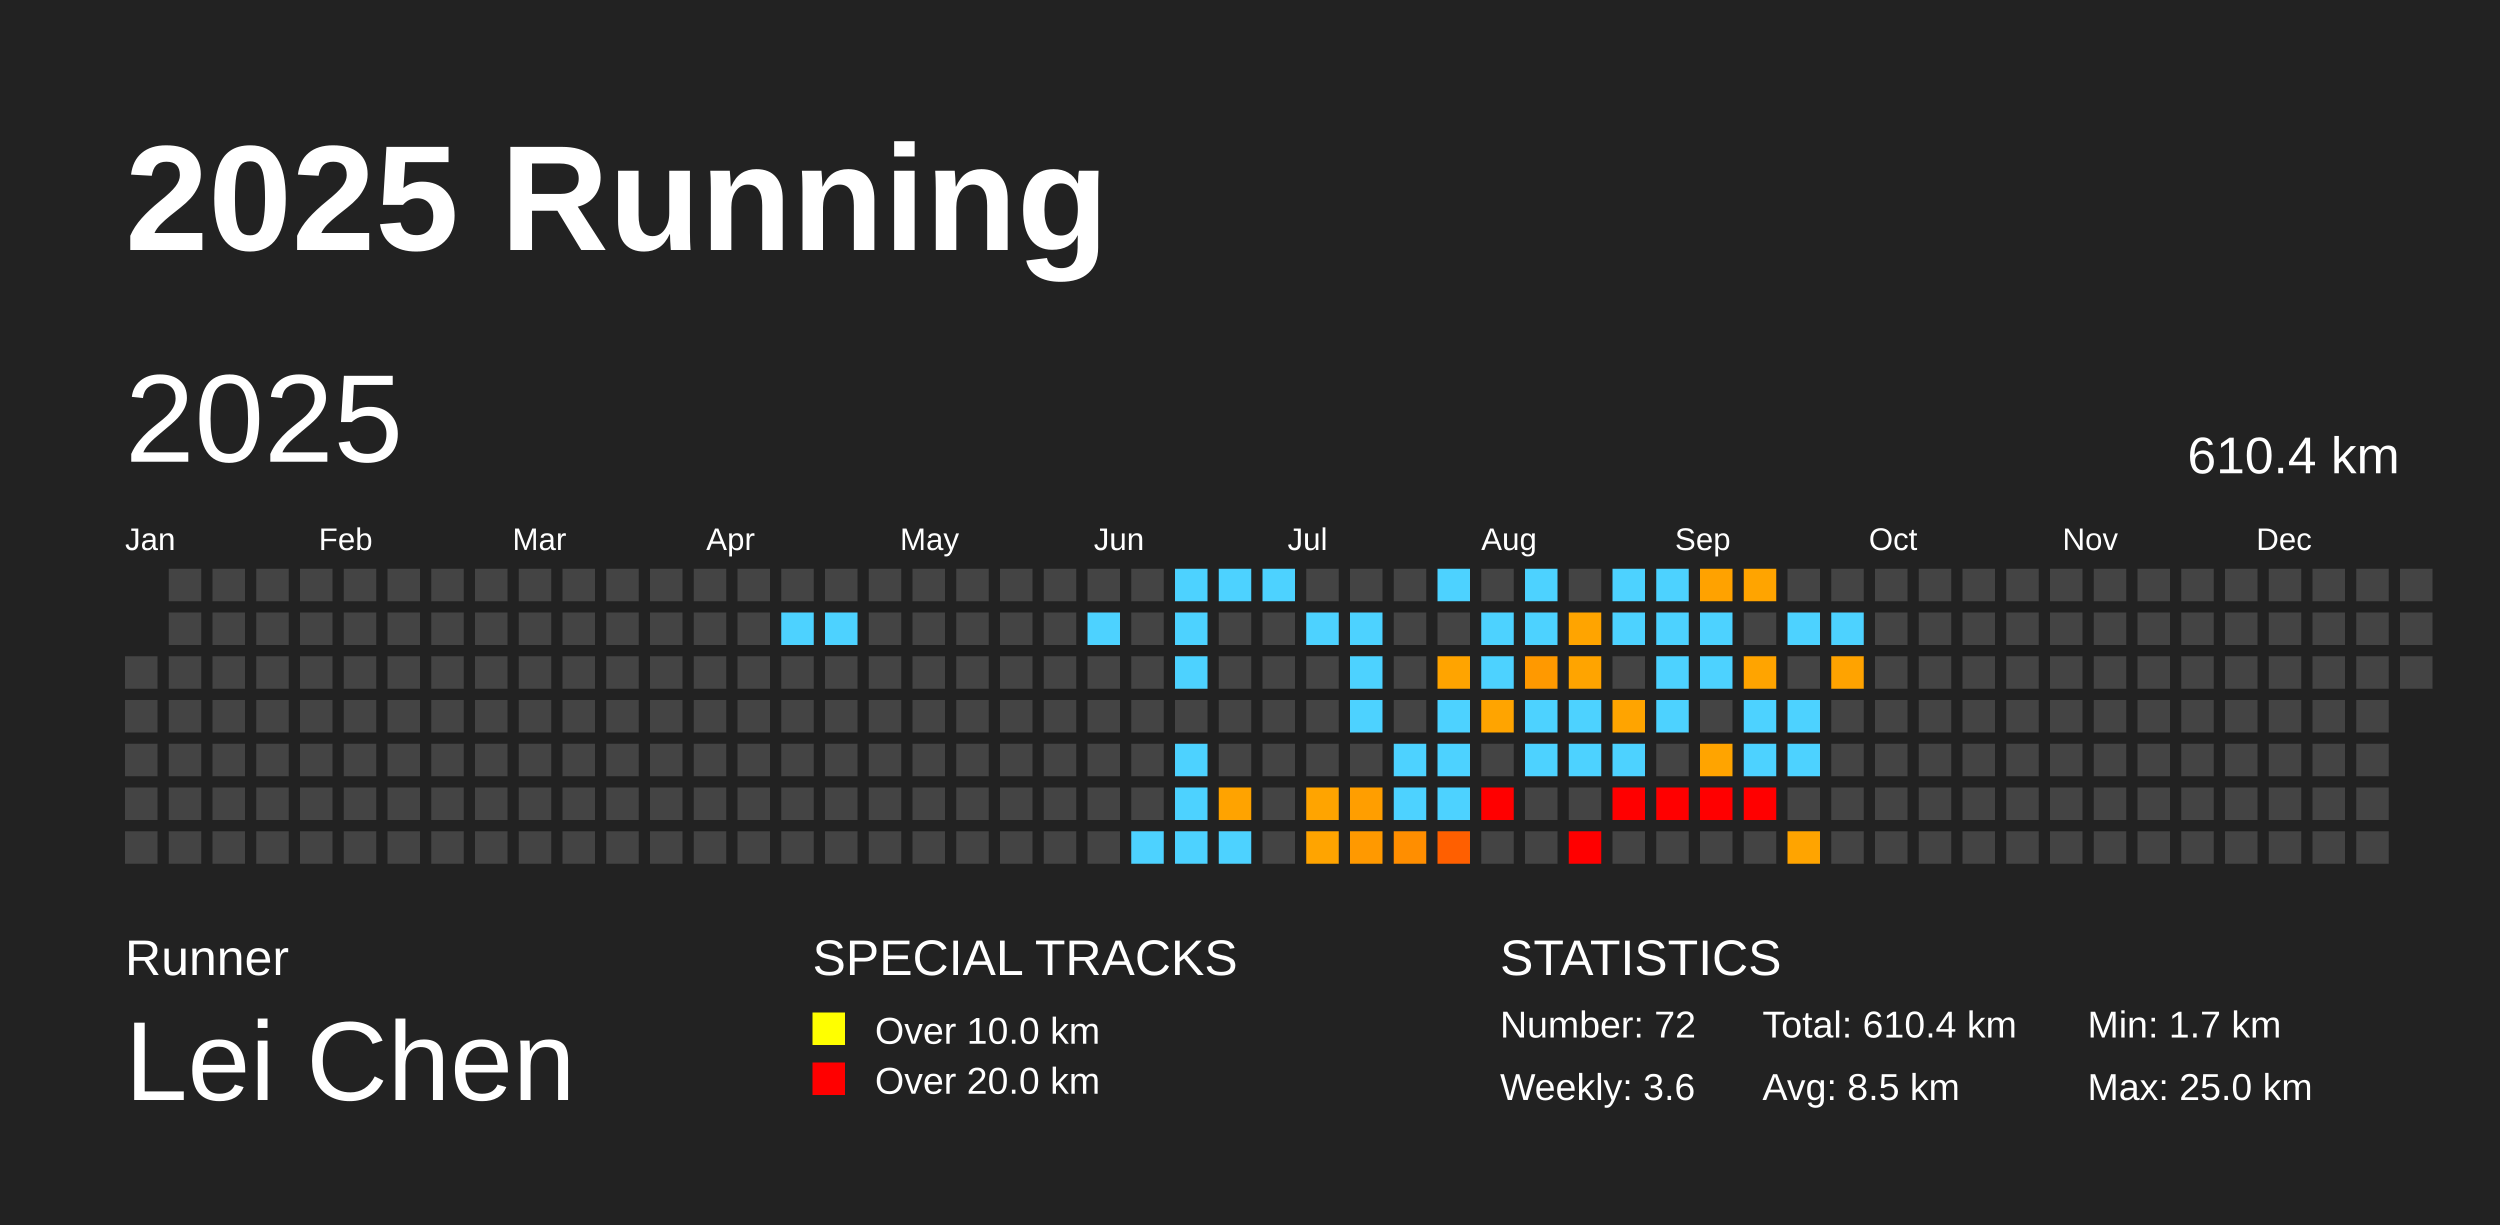
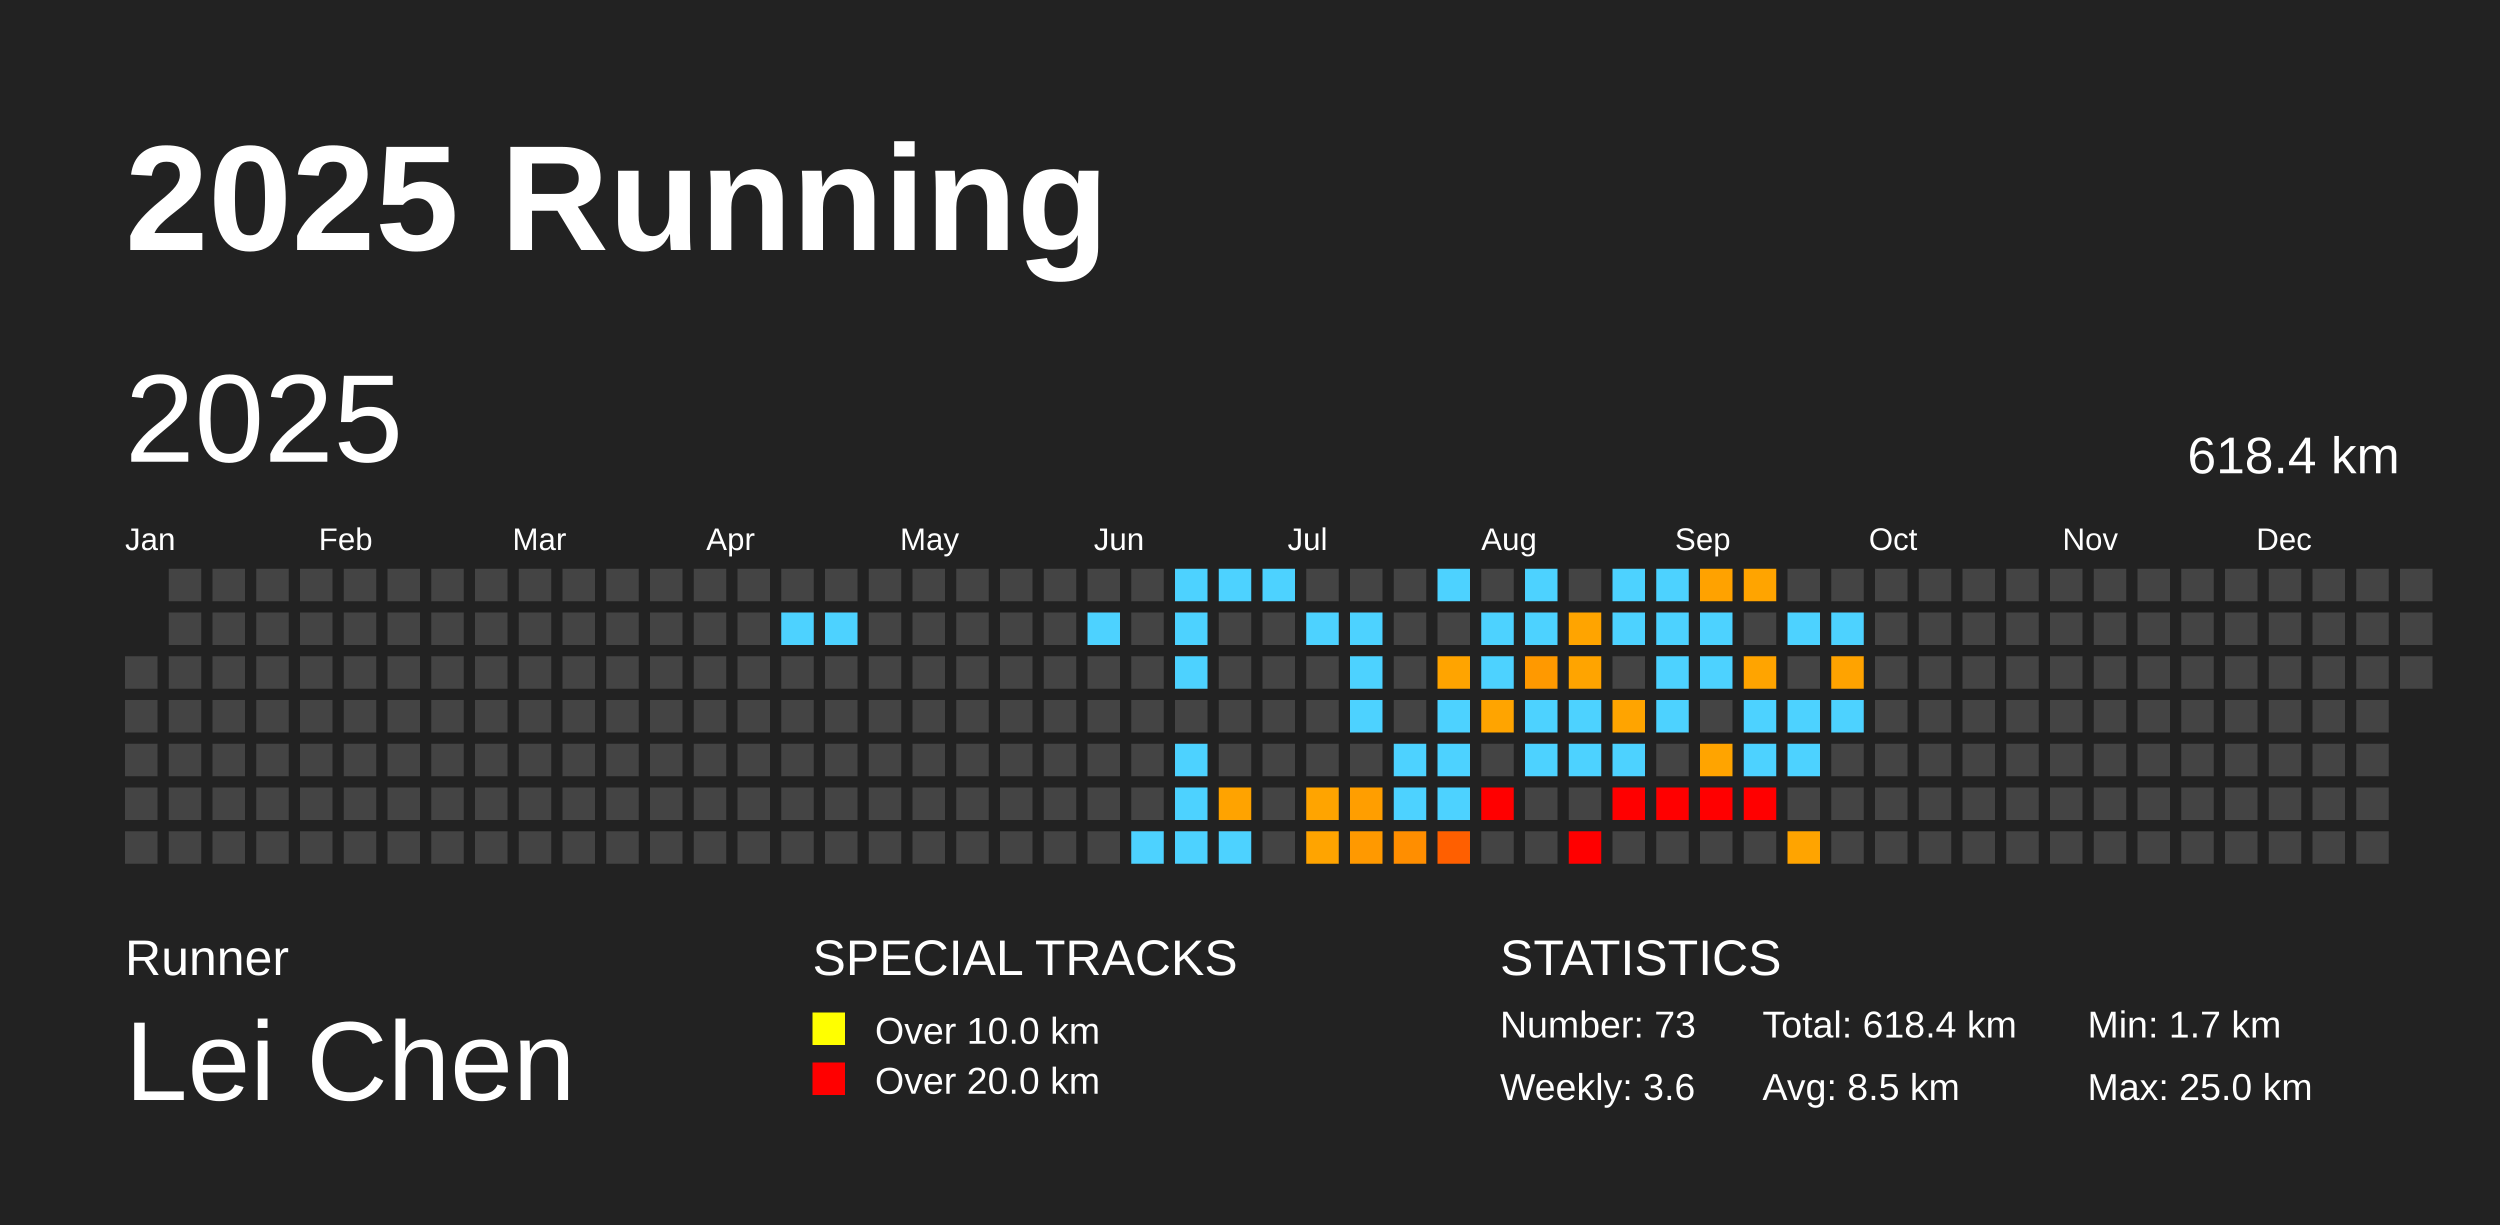
<svg xmlns="http://www.w3.org/2000/svg" baseProfile="full" height="98mm" version="1.1" viewBox="0,0,200,98" width="200mm">
  <defs />
  <rect fill="#222222" height="98" width="200" x="0" y="0" />
  <text fill="#FFFFFF" style="font-size:12px; font-family:Arial; font-weight:bold;" x="10" y="20">2025 Running</text>
  <text fill="#FFFFFF" style="font-size:4px; font-family:Arial" x="10" y="78">Runner</text>
  <text fill="#FFFFFF" style="font-size:9px; font-family:Arial" x="10" y="88">Lei Chen</text>
  <text fill="#FFFFFF" style="font-size:4px; font-family:Arial" x="65" y="78">SPECIAL TRACKS</text>
  <rect fill="yellow" height="2.6" width="2.6" x="65" y="81" />
  <text fill="#FFFFFF" style="font-size:3px; font-family:Arial" x="70" y="83.5">Over 10.0 km</text>
  <rect fill="red" height="2.6" width="2.6" x="65" y="85" />
  <text fill="#FFFFFF" style="font-size:3px; font-family:Arial" x="70" y="87.5">Over 20.0 km</text>
  <text fill="#FFFFFF" style="font-size:4px; font-family:Arial" x="120" y="78">STATISTICS</text>
-   <text fill="#FFFFFF" style="font-size:3px; font-family:Arial" x="120" y="83">Number: 72</text>
+   <text fill="#FFFFFF" style="font-size:3px; font-family:Arial" x="120" y="83">Number: 73</text>
  <text fill="#FFFFFF" style="font-size:3px; font-family:Arial" x="120" y="88">Weekly: 3.6</text>
-   <text fill="#FFFFFF" style="font-size:3px; font-family:Arial" x="141" y="83">Total: 610.4 km</text>
+   <text fill="#FFFFFF" style="font-size:3px; font-family:Arial" x="141" y="83">Total: 618.4 km</text>
  <text fill="#FFFFFF" style="font-size:3px; font-family:Arial" x="141" y="88">Avg: 8.5 km</text>
  <text fill="#FFFFFF" style="font-size:3px; font-family:Arial" x="167" y="83">Min: 1.7 km</text>
  <text fill="#FFFFFF" style="font-size:3px; font-family:Arial" x="167" y="88">Max: 25.0 km</text>
  <text dominant-baseline="hanging" fill="#FFFFFF" style="font-size:10.0px; font-family:Arial;" x="10" y="30">2025</text>
-   <text dominant-baseline="hanging" fill="#FFFFFF" style="font-size:4.125px; font-family:Arial;" x="175" y="35">610.4 km</text>
+   <text dominant-baseline="hanging" fill="#FFFFFF" style="font-size:4.125px; font-family:Arial;" x="175" y="35">618.4 km</text>
  <text fill="#FFFFFF" style="font-size:2.5px; font-family:Arial" x="10.0" y="44">Jan</text>
  <text fill="#FFFFFF" style="font-size:2.5px; font-family:Arial" x="25.5" y="44">Feb</text>
  <text fill="#FFFFFF" style="font-size:2.5px; font-family:Arial" x="41.0" y="44">Mar</text>
  <text fill="#FFFFFF" style="font-size:2.5px; font-family:Arial" x="56.5" y="44">Apr</text>
  <text fill="#FFFFFF" style="font-size:2.5px; font-family:Arial" x="72.0" y="44">May</text>
  <text fill="#FFFFFF" style="font-size:2.5px; font-family:Arial" x="87.5" y="44">Jun</text>
  <text fill="#FFFFFF" style="font-size:2.5px; font-family:Arial" x="103.0" y="44">Jul</text>
  <text fill="#FFFFFF" style="font-size:2.5px; font-family:Arial" x="118.5" y="44">Aug</text>
  <text fill="#FFFFFF" style="font-size:2.5px; font-family:Arial" x="134.0" y="44">Sep</text>
  <text fill="#FFFFFF" style="font-size:2.5px; font-family:Arial" x="149.5" y="44">Oct</text>
  <text fill="#FFFFFF" style="font-size:2.5px; font-family:Arial" x="165.0" y="44">Nov</text>
  <text fill="#FFFFFF" style="font-size:2.5px; font-family:Arial" x="180.5" y="44">Dec</text>
  <rect fill="#444444" height="2.6" width="2.6" x="10.0" y="52.5" />
  <rect fill="#444444" height="2.6" width="2.6" x="10.0" y="56.0" />
  <rect fill="#444444" height="2.6" width="2.6" x="10.0" y="59.5" />
  <rect fill="#444444" height="2.6" width="2.6" x="10.0" y="63.0" />
  <rect fill="#444444" height="2.6" width="2.6" x="10.0" y="66.5" />
  <rect fill="#444444" height="2.6" width="2.6" x="13.5" y="45.5" />
  <rect fill="#444444" height="2.6" width="2.6" x="13.5" y="49.0" />
  <rect fill="#444444" height="2.6" width="2.6" x="13.5" y="52.5" />
  <rect fill="#444444" height="2.6" width="2.6" x="13.5" y="56.0" />
  <rect fill="#444444" height="2.6" width="2.6" x="13.5" y="59.5" />
  <rect fill="#444444" height="2.6" width="2.6" x="13.5" y="63.0" />
  <rect fill="#444444" height="2.6" width="2.6" x="13.5" y="66.5" />
  <rect fill="#444444" height="2.6" width="2.6" x="17.0" y="45.5" />
  <rect fill="#444444" height="2.6" width="2.6" x="17.0" y="49.0" />
  <rect fill="#444444" height="2.6" width="2.6" x="17.0" y="52.5" />
  <rect fill="#444444" height="2.6" width="2.6" x="17.0" y="56.0" />
  <rect fill="#444444" height="2.6" width="2.6" x="17.0" y="59.5" />
  <rect fill="#444444" height="2.6" width="2.6" x="17.0" y="63.0" />
  <rect fill="#444444" height="2.6" width="2.6" x="17.0" y="66.5" />
  <rect fill="#444444" height="2.6" width="2.6" x="20.5" y="45.5" />
  <rect fill="#444444" height="2.6" width="2.6" x="20.5" y="49.0" />
  <rect fill="#444444" height="2.6" width="2.6" x="20.5" y="52.5" />
  <rect fill="#444444" height="2.6" width="2.6" x="20.5" y="56.0" />
  <rect fill="#444444" height="2.6" width="2.6" x="20.5" y="59.5" />
  <rect fill="#444444" height="2.6" width="2.6" x="20.5" y="63.0" />
  <rect fill="#444444" height="2.6" width="2.6" x="20.5" y="66.5" />
  <rect fill="#444444" height="2.6" width="2.6" x="24.0" y="45.5" />
  <rect fill="#444444" height="2.6" width="2.6" x="24.0" y="49.0" />
  <rect fill="#444444" height="2.6" width="2.6" x="24.0" y="52.5" />
  <rect fill="#444444" height="2.6" width="2.6" x="24.0" y="56.0" />
  <rect fill="#444444" height="2.6" width="2.6" x="24.0" y="59.5" />
  <rect fill="#444444" height="2.6" width="2.6" x="24.0" y="63.0" />
  <rect fill="#444444" height="2.6" width="2.6" x="24.0" y="66.5" />
  <rect fill="#444444" height="2.6" width="2.6" x="27.5" y="45.5" />
  <rect fill="#444444" height="2.6" width="2.6" x="27.5" y="49.0" />
  <rect fill="#444444" height="2.6" width="2.6" x="27.5" y="52.5" />
  <rect fill="#444444" height="2.6" width="2.6" x="27.5" y="56.0" />
  <rect fill="#444444" height="2.6" width="2.6" x="27.5" y="59.5" />
  <rect fill="#444444" height="2.6" width="2.6" x="27.5" y="63.0" />
  <rect fill="#444444" height="2.6" width="2.6" x="27.5" y="66.5" />
  <rect fill="#444444" height="2.6" width="2.6" x="31.0" y="45.5" />
  <rect fill="#444444" height="2.6" width="2.6" x="31.0" y="49.0" />
  <rect fill="#444444" height="2.6" width="2.6" x="31.0" y="52.5" />
  <rect fill="#444444" height="2.6" width="2.6" x="31.0" y="56.0" />
  <rect fill="#444444" height="2.6" width="2.6" x="31.0" y="59.5" />
  <rect fill="#444444" height="2.6" width="2.6" x="31.0" y="63.0" />
  <rect fill="#444444" height="2.6" width="2.6" x="31.0" y="66.5" />
  <rect fill="#444444" height="2.6" width="2.6" x="34.5" y="45.5" />
  <rect fill="#444444" height="2.6" width="2.6" x="34.5" y="49.0" />
  <rect fill="#444444" height="2.6" width="2.6" x="34.5" y="52.5" />
  <rect fill="#444444" height="2.6" width="2.6" x="34.5" y="56.0" />
  <rect fill="#444444" height="2.6" width="2.6" x="34.5" y="59.5" />
  <rect fill="#444444" height="2.6" width="2.6" x="34.5" y="63.0" />
  <rect fill="#444444" height="2.6" width="2.6" x="34.5" y="66.5" />
  <rect fill="#444444" height="2.6" width="2.6" x="38.0" y="45.5" />
  <rect fill="#444444" height="2.6" width="2.6" x="38.0" y="49.0" />
  <rect fill="#444444" height="2.6" width="2.6" x="38.0" y="52.5" />
  <rect fill="#444444" height="2.6" width="2.6" x="38.0" y="56.0" />
  <rect fill="#444444" height="2.6" width="2.6" x="38.0" y="59.5" />
  <rect fill="#444444" height="2.6" width="2.6" x="38.0" y="63.0" />
  <rect fill="#444444" height="2.6" width="2.6" x="38.0" y="66.5" />
  <rect fill="#444444" height="2.6" width="2.6" x="41.5" y="45.5" />
  <rect fill="#444444" height="2.6" width="2.6" x="41.5" y="49.0" />
  <rect fill="#444444" height="2.6" width="2.6" x="41.5" y="52.5" />
  <rect fill="#444444" height="2.6" width="2.6" x="41.5" y="56.0" />
  <rect fill="#444444" height="2.6" width="2.6" x="41.5" y="59.5" />
  <rect fill="#444444" height="2.6" width="2.6" x="41.5" y="63.0" />
  <rect fill="#444444" height="2.6" width="2.6" x="41.5" y="66.5" />
  <rect fill="#444444" height="2.6" width="2.6" x="45.0" y="45.5" />
  <rect fill="#444444" height="2.6" width="2.6" x="45.0" y="49.0" />
  <rect fill="#444444" height="2.6" width="2.6" x="45.0" y="52.5" />
  <rect fill="#444444" height="2.6" width="2.6" x="45.0" y="56.0" />
  <rect fill="#444444" height="2.6" width="2.6" x="45.0" y="59.5" />
  <rect fill="#444444" height="2.6" width="2.6" x="45.0" y="63.0" />
  <rect fill="#444444" height="2.6" width="2.6" x="45.0" y="66.5" />
  <rect fill="#444444" height="2.6" width="2.6" x="48.5" y="45.5" />
  <rect fill="#444444" height="2.6" width="2.6" x="48.5" y="49.0" />
  <rect fill="#444444" height="2.6" width="2.6" x="48.5" y="52.5" />
  <rect fill="#444444" height="2.6" width="2.6" x="48.5" y="56.0" />
  <rect fill="#444444" height="2.6" width="2.6" x="48.5" y="59.5" />
  <rect fill="#444444" height="2.6" width="2.6" x="48.5" y="63.0" />
  <rect fill="#444444" height="2.6" width="2.6" x="48.5" y="66.5" />
  <rect fill="#444444" height="2.6" width="2.6" x="52.0" y="45.5" />
  <rect fill="#444444" height="2.6" width="2.6" x="52.0" y="49.0" />
  <rect fill="#444444" height="2.6" width="2.6" x="52.0" y="52.5" />
  <rect fill="#444444" height="2.6" width="2.6" x="52.0" y="56.0" />
  <rect fill="#444444" height="2.6" width="2.6" x="52.0" y="59.5" />
  <rect fill="#444444" height="2.6" width="2.6" x="52.0" y="63.0" />
  <rect fill="#444444" height="2.6" width="2.6" x="52.0" y="66.5" />
  <rect fill="#444444" height="2.6" width="2.6" x="55.5" y="45.5" />
  <rect fill="#444444" height="2.6" width="2.6" x="55.5" y="49.0" />
  <rect fill="#444444" height="2.6" width="2.6" x="55.5" y="52.5" />
  <rect fill="#444444" height="2.6" width="2.6" x="55.5" y="56.0" />
  <rect fill="#444444" height="2.6" width="2.6" x="55.5" y="59.5" />
  <rect fill="#444444" height="2.6" width="2.6" x="55.5" y="63.0" />
  <rect fill="#444444" height="2.6" width="2.6" x="55.5" y="66.5" />
  <rect fill="#444444" height="2.6" width="2.6" x="59.0" y="45.5" />
  <rect fill="#444444" height="2.6" width="2.6" x="59.0" y="49.0" />
  <rect fill="#444444" height="2.6" width="2.6" x="59.0" y="52.5" />
  <rect fill="#444444" height="2.6" width="2.6" x="59.0" y="56.0" />
  <rect fill="#444444" height="2.6" width="2.6" x="59.0" y="59.5" />
  <rect fill="#444444" height="2.6" width="2.6" x="59.0" y="63.0" />
  <rect fill="#444444" height="2.6" width="2.6" x="59.0" y="66.5" />
  <rect fill="#444444" height="2.6" width="2.6" x="62.5" y="45.5" />
  <rect fill="#4dd2ff" height="2.6" width="2.6" x="62.5" y="49.0" />
  <rect fill="#444444" height="2.6" width="2.6" x="62.5" y="52.5" />
  <rect fill="#444444" height="2.6" width="2.6" x="62.5" y="56.0" />
  <rect fill="#444444" height="2.6" width="2.6" x="62.5" y="59.5" />
  <rect fill="#444444" height="2.6" width="2.6" x="62.5" y="63.0" />
  <rect fill="#444444" height="2.6" width="2.6" x="62.5" y="66.5" />
  <rect fill="#444444" height="2.6" width="2.6" x="66.0" y="45.5" />
  <rect fill="#4dd2ff" height="2.6" width="2.6" x="66.0" y="49.0" />
  <rect fill="#444444" height="2.6" width="2.6" x="66.0" y="52.5" />
  <rect fill="#444444" height="2.6" width="2.6" x="66.0" y="56.0" />
  <rect fill="#444444" height="2.6" width="2.6" x="66.0" y="59.5" />
  <rect fill="#444444" height="2.6" width="2.6" x="66.0" y="63.0" />
  <rect fill="#444444" height="2.6" width="2.6" x="66.0" y="66.5" />
  <rect fill="#444444" height="2.6" width="2.6" x="69.5" y="45.5" />
  <rect fill="#444444" height="2.6" width="2.6" x="69.5" y="49.0" />
  <rect fill="#444444" height="2.6" width="2.6" x="69.5" y="52.5" />
  <rect fill="#444444" height="2.6" width="2.6" x="69.5" y="56.0" />
  <rect fill="#444444" height="2.6" width="2.6" x="69.5" y="59.5" />
  <rect fill="#444444" height="2.6" width="2.6" x="69.5" y="63.0" />
  <rect fill="#444444" height="2.6" width="2.6" x="69.5" y="66.5" />
  <rect fill="#444444" height="2.6" width="2.6" x="73.0" y="45.5" />
  <rect fill="#444444" height="2.6" width="2.6" x="73.0" y="49.0" />
  <rect fill="#444444" height="2.6" width="2.6" x="73.0" y="52.5" />
  <rect fill="#444444" height="2.6" width="2.6" x="73.0" y="56.0" />
  <rect fill="#444444" height="2.6" width="2.6" x="73.0" y="59.5" />
  <rect fill="#444444" height="2.6" width="2.6" x="73.0" y="63.0" />
  <rect fill="#444444" height="2.6" width="2.6" x="73.0" y="66.5" />
  <rect fill="#444444" height="2.6" width="2.6" x="76.5" y="45.5" />
  <rect fill="#444444" height="2.6" width="2.6" x="76.5" y="49.0" />
  <rect fill="#444444" height="2.6" width="2.6" x="76.5" y="52.5" />
  <rect fill="#444444" height="2.6" width="2.6" x="76.5" y="56.0" />
  <rect fill="#444444" height="2.6" width="2.6" x="76.5" y="59.5" />
  <rect fill="#444444" height="2.6" width="2.6" x="76.5" y="63.0" />
  <rect fill="#444444" height="2.6" width="2.6" x="76.5" y="66.5" />
  <rect fill="#444444" height="2.6" width="2.6" x="80.0" y="45.5" />
  <rect fill="#444444" height="2.6" width="2.6" x="80.0" y="49.0" />
  <rect fill="#444444" height="2.6" width="2.6" x="80.0" y="52.5" />
  <rect fill="#444444" height="2.6" width="2.6" x="80.0" y="56.0" />
  <rect fill="#444444" height="2.6" width="2.6" x="80.0" y="59.5" />
  <rect fill="#444444" height="2.6" width="2.6" x="80.0" y="63.0" />
  <rect fill="#444444" height="2.6" width="2.6" x="80.0" y="66.5" />
  <rect fill="#444444" height="2.6" width="2.6" x="83.5" y="45.5" />
  <rect fill="#444444" height="2.6" width="2.6" x="83.5" y="49.0" />
  <rect fill="#444444" height="2.6" width="2.6" x="83.5" y="52.5" />
  <rect fill="#444444" height="2.6" width="2.6" x="83.5" y="56.0" />
  <rect fill="#444444" height="2.6" width="2.6" x="83.5" y="59.5" />
  <rect fill="#444444" height="2.6" width="2.6" x="83.5" y="63.0" />
  <rect fill="#444444" height="2.6" width="2.6" x="83.5" y="66.5" />
  <rect fill="#444444" height="2.6" width="2.6" x="87.0" y="45.5" />
  <rect fill="#4dd2ff" height="2.6" width="2.6" x="87.0" y="49.0" />
  <rect fill="#444444" height="2.6" width="2.6" x="87.0" y="52.5" />
  <rect fill="#444444" height="2.6" width="2.6" x="87.0" y="56.0" />
  <rect fill="#444444" height="2.6" width="2.6" x="87.0" y="59.5" />
  <rect fill="#444444" height="2.6" width="2.6" x="87.0" y="63.0" />
  <rect fill="#444444" height="2.6" width="2.6" x="87.0" y="66.5" />
  <rect fill="#444444" height="2.6" width="2.6" x="90.5" y="45.5" />
  <rect fill="#444444" height="2.6" width="2.6" x="90.5" y="49.0" />
  <rect fill="#444444" height="2.6" width="2.6" x="90.5" y="52.5" />
  <rect fill="#444444" height="2.6" width="2.6" x="90.5" y="56.0" />
  <rect fill="#444444" height="2.6" width="2.6" x="90.5" y="59.5" />
  <rect fill="#444444" height="2.6" width="2.6" x="90.5" y="63.0" />
  <rect fill="#4dd2ff" height="2.6" width="2.6" x="90.5" y="66.5" />
  <rect fill="#4dd2ff" height="2.6" width="2.6" x="94.0" y="45.5" />
  <rect fill="#4dd2ff" height="2.6" width="2.6" x="94.0" y="49.0" />
  <rect fill="#4dd2ff" height="2.6" width="2.6" x="94.0" y="52.5" />
  <rect fill="#444444" height="2.6" width="2.6" x="94.0" y="56.0" />
  <rect fill="#4dd2ff" height="2.6" width="2.6" x="94.0" y="59.5" />
  <rect fill="#4dd2ff" height="2.6" width="2.6" x="94.0" y="63.0" />
  <rect fill="#4dd2ff" height="2.6" width="2.6" x="94.0" y="66.5" />
  <rect fill="#4dd2ff" height="2.6" width="2.6" x="97.5" y="45.5" />
  <rect fill="#444444" height="2.6" width="2.6" x="97.5" y="49.0" />
  <rect fill="#444444" height="2.6" width="2.6" x="97.5" y="52.5" />
  <rect fill="#444444" height="2.6" width="2.6" x="97.5" y="56.0" />
  <rect fill="#444444" height="2.6" width="2.6" x="97.5" y="59.5" />
  <rect fill="#ffa300" height="2.6" width="2.6" x="97.5" y="63.0" />
  <rect fill="#4dd2ff" height="2.6" width="2.6" x="97.5" y="66.5" />
  <rect fill="#4dd2ff" height="2.6" width="2.6" x="101.0" y="45.5" />
  <rect fill="#444444" height="2.6" width="2.6" x="101.0" y="49.0" />
  <rect fill="#444444" height="2.6" width="2.6" x="101.0" y="52.5" />
  <rect fill="#444444" height="2.6" width="2.6" x="101.0" y="56.0" />
  <rect fill="#444444" height="2.6" width="2.6" x="101.0" y="59.5" />
  <rect fill="#444444" height="2.6" width="2.6" x="101.0" y="63.0" />
  <rect fill="#444444" height="2.6" width="2.6" x="101.0" y="66.5" />
  <rect fill="#444444" height="2.6" width="2.6" x="104.5" y="45.5" />
  <rect fill="#4dd2ff" height="2.6" width="2.6" x="104.5" y="49.0" />
  <rect fill="#444444" height="2.6" width="2.6" x="104.5" y="52.5" />
  <rect fill="#444444" height="2.6" width="2.6" x="104.5" y="56.0" />
  <rect fill="#444444" height="2.6" width="2.6" x="104.5" y="59.5" />
  <rect fill="#ffa400" height="2.6" width="2.6" x="104.5" y="63.0" />
  <rect fill="#ffa400" height="2.6" width="2.6" x="104.5" y="66.5" />
  <rect fill="#444444" height="2.6" width="2.6" x="108.0" y="45.5" />
  <rect fill="#4dd2ff" height="2.6" width="2.6" x="108.0" y="49.0" />
  <rect fill="#4dd2ff" height="2.6" width="2.6" x="108.0" y="52.5" />
  <rect fill="#4dd2ff" height="2.6" width="2.6" x="108.0" y="56.0" />
  <rect fill="#444444" height="2.6" width="2.6" x="108.0" y="59.5" />
  <rect fill="#ff9e00" height="2.6" width="2.6" x="108.0" y="63.0" />
  <rect fill="#ff9900" height="2.6" width="2.6" x="108.0" y="66.5" />
  <rect fill="#444444" height="2.6" width="2.6" x="111.5" y="45.5" />
  <rect fill="#444444" height="2.6" width="2.6" x="111.5" y="49.0" />
  <rect fill="#444444" height="2.6" width="2.6" x="111.5" y="52.5" />
  <rect fill="#444444" height="2.6" width="2.6" x="111.5" y="56.0" />
  <rect fill="#4dd2ff" height="2.6" width="2.6" x="111.5" y="59.5" />
  <rect fill="#4dd2ff" height="2.6" width="2.6" x="111.5" y="63.0" />
  <rect fill="#ff8e00" height="2.6" width="2.6" x="111.5" y="66.5" />
  <rect fill="#4dd2ff" height="2.6" width="2.6" x="115.0" y="45.5" />
  <rect fill="#444444" height="2.6" width="2.6" x="115.0" y="49.0" />
  <rect fill="#ffa400" height="2.6" width="2.6" x="115.0" y="52.5" />
  <rect fill="#4dd2ff" height="2.6" width="2.6" x="115.0" y="56.0" />
  <rect fill="#4dd2ff" height="2.6" width="2.6" x="115.0" y="59.5" />
  <rect fill="#4dd2ff" height="2.6" width="2.6" x="115.0" y="63.0" />
  <rect fill="#ff5f00" height="2.6" width="2.6" x="115.0" y="66.5" />
  <rect fill="#444444" height="2.6" width="2.6" x="118.5" y="45.5" />
  <rect fill="#4dd2ff" height="2.6" width="2.6" x="118.5" y="49.0" />
  <rect fill="#4dd2ff" height="2.6" width="2.6" x="118.5" y="52.5" />
  <rect fill="#ffa400" height="2.6" width="2.6" x="118.5" y="56.0" />
  <rect fill="#444444" height="2.6" width="2.6" x="118.5" y="59.5" />
  <rect fill="red" height="2.6" width="2.6" x="118.5" y="63.0" />
  <rect fill="#444444" height="2.6" width="2.6" x="118.5" y="66.5" />
  <rect fill="#4dd2ff" height="2.6" width="2.6" x="122.0" y="45.5" />
  <rect fill="#4dd2ff" height="2.6" width="2.6" x="122.0" y="49.0" />
  <rect fill="#ff9900" height="2.6" width="2.6" x="122.0" y="52.5" />
  <rect fill="#4dd2ff" height="2.6" width="2.6" x="122.0" y="56.0" />
  <rect fill="#4dd2ff" height="2.6" width="2.6" x="122.0" y="59.5" />
  <rect fill="#444444" height="2.6" width="2.6" x="122.0" y="63.0" />
  <rect fill="#444444" height="2.6" width="2.6" x="122.0" y="66.5" />
  <rect fill="#444444" height="2.6" width="2.6" x="125.5" y="45.5" />
  <rect fill="#ffa400" height="2.6" width="2.6" x="125.5" y="49.0" />
  <rect fill="#ffa400" height="2.6" width="2.6" x="125.5" y="52.5" />
  <rect fill="#4dd2ff" height="2.6" width="2.6" x="125.5" y="56.0" />
  <rect fill="#4dd2ff" height="2.6" width="2.6" x="125.5" y="59.5" />
  <rect fill="#444444" height="2.6" width="2.6" x="125.5" y="63.0" />
  <rect fill="red" height="2.6" width="2.6" x="125.5" y="66.5" />
  <rect fill="#4dd2ff" height="2.6" width="2.6" x="129.0" y="45.5" />
  <rect fill="#4dd2ff" height="2.6" width="2.6" x="129.0" y="49.0" />
  <rect fill="#444444" height="2.6" width="2.6" x="129.0" y="52.5" />
  <rect fill="#ffa400" height="2.6" width="2.6" x="129.0" y="56.0" />
  <rect fill="#4dd2ff" height="2.6" width="2.6" x="129.0" y="59.5" />
  <rect fill="red" height="2.6" width="2.6" x="129.0" y="63.0" />
  <rect fill="#444444" height="2.6" width="2.6" x="129.0" y="66.5" />
  <rect fill="#4dd2ff" height="2.6" width="2.6" x="132.5" y="45.5" />
  <rect fill="#4dd2ff" height="2.6" width="2.6" x="132.5" y="49.0" />
  <rect fill="#4dd2ff" height="2.6" width="2.6" x="132.5" y="52.5" />
  <rect fill="#4dd2ff" height="2.6" width="2.6" x="132.5" y="56.0" />
  <rect fill="#444444" height="2.6" width="2.6" x="132.5" y="59.5" />
  <rect fill="red" height="2.6" width="2.6" x="132.5" y="63.0" />
  <rect fill="#444444" height="2.6" width="2.6" x="132.5" y="66.5" />
  <rect fill="#ffa200" height="2.6" width="2.6" x="136.0" y="45.5" />
  <rect fill="#4dd2ff" height="2.6" width="2.6" x="136.0" y="49.0" />
  <rect fill="#4dd2ff" height="2.6" width="2.6" x="136.0" y="52.5" />
  <rect fill="#444444" height="2.6" width="2.6" x="136.0" y="56.0" />
  <rect fill="#ffa400" height="2.6" width="2.6" x="136.0" y="59.5" />
  <rect fill="red" height="2.6" width="2.6" x="136.0" y="63.0" />
  <rect fill="#444444" height="2.6" width="2.6" x="136.0" y="66.5" />
  <rect fill="#ffa400" height="2.6" width="2.6" x="139.5" y="45.5" />
  <rect fill="#444444" height="2.6" width="2.6" x="139.5" y="49.0" />
  <rect fill="#ffa400" height="2.6" width="2.6" x="139.5" y="52.5" />
  <rect fill="#4dd2ff" height="2.6" width="2.6" x="139.5" y="56.0" />
  <rect fill="#4dd2ff" height="2.6" width="2.6" x="139.5" y="59.5" />
  <rect fill="red" height="2.6" width="2.6" x="139.5" y="63.0" />
  <rect fill="#444444" height="2.6" width="2.6" x="139.5" y="66.5" />
  <rect fill="#444444" height="2.6" width="2.6" x="143.0" y="45.5" />
  <rect fill="#4dd2ff" height="2.6" width="2.6" x="143.0" y="49.0" />
  <rect fill="#444444" height="2.6" width="2.6" x="143.0" y="52.5" />
  <rect fill="#4dd2ff" height="2.6" width="2.6" x="143.0" y="56.0" />
  <rect fill="#4dd2ff" height="2.6" width="2.6" x="143.0" y="59.5" />
  <rect fill="#444444" height="2.6" width="2.6" x="143.0" y="63.0" />
  <rect fill="#ffa400" height="2.6" width="2.6" x="143.0" y="66.5" />
  <rect fill="#444444" height="2.6" width="2.6" x="146.5" y="45.5" />
  <rect fill="#4dd2ff" height="2.6" width="2.6" x="146.5" y="49.0" />
  <rect fill="#ffa300" height="2.6" width="2.6" x="146.5" y="52.5" />
-   <rect fill="#444444" height="2.6" width="2.6" x="146.5" y="56.0" />
+   <rect fill="#4dd2ff" height="2.6" width="2.6" x="146.5" y="56.0" />
  <rect fill="#444444" height="2.6" width="2.6" x="146.5" y="59.5" />
  <rect fill="#444444" height="2.6" width="2.6" x="146.5" y="63.0" />
  <rect fill="#444444" height="2.6" width="2.6" x="146.5" y="66.5" />
  <rect fill="#444444" height="2.6" width="2.6" x="150.0" y="45.5" />
  <rect fill="#444444" height="2.6" width="2.6" x="150.0" y="49.0" />
  <rect fill="#444444" height="2.6" width="2.6" x="150.0" y="52.5" />
  <rect fill="#444444" height="2.6" width="2.6" x="150.0" y="56.0" />
  <rect fill="#444444" height="2.6" width="2.6" x="150.0" y="59.5" />
  <rect fill="#444444" height="2.6" width="2.6" x="150.0" y="63.0" />
  <rect fill="#444444" height="2.6" width="2.6" x="150.0" y="66.5" />
  <rect fill="#444444" height="2.6" width="2.6" x="153.5" y="45.5" />
  <rect fill="#444444" height="2.6" width="2.6" x="153.5" y="49.0" />
  <rect fill="#444444" height="2.6" width="2.6" x="153.5" y="52.5" />
  <rect fill="#444444" height="2.6" width="2.6" x="153.5" y="56.0" />
  <rect fill="#444444" height="2.6" width="2.6" x="153.5" y="59.5" />
  <rect fill="#444444" height="2.6" width="2.6" x="153.5" y="63.0" />
  <rect fill="#444444" height="2.6" width="2.6" x="153.5" y="66.5" />
  <rect fill="#444444" height="2.6" width="2.6" x="157.0" y="45.5" />
  <rect fill="#444444" height="2.6" width="2.6" x="157.0" y="49.0" />
  <rect fill="#444444" height="2.6" width="2.6" x="157.0" y="52.5" />
  <rect fill="#444444" height="2.6" width="2.6" x="157.0" y="56.0" />
  <rect fill="#444444" height="2.6" width="2.6" x="157.0" y="59.5" />
  <rect fill="#444444" height="2.6" width="2.6" x="157.0" y="63.0" />
  <rect fill="#444444" height="2.6" width="2.6" x="157.0" y="66.5" />
  <rect fill="#444444" height="2.6" width="2.6" x="160.5" y="45.5" />
  <rect fill="#444444" height="2.6" width="2.6" x="160.5" y="49.0" />
  <rect fill="#444444" height="2.6" width="2.6" x="160.5" y="52.5" />
  <rect fill="#444444" height="2.6" width="2.6" x="160.5" y="56.0" />
  <rect fill="#444444" height="2.6" width="2.6" x="160.5" y="59.5" />
  <rect fill="#444444" height="2.6" width="2.6" x="160.5" y="63.0" />
  <rect fill="#444444" height="2.6" width="2.6" x="160.5" y="66.5" />
  <rect fill="#444444" height="2.6" width="2.6" x="164.0" y="45.5" />
  <rect fill="#444444" height="2.6" width="2.6" x="164.0" y="49.0" />
  <rect fill="#444444" height="2.6" width="2.6" x="164.0" y="52.5" />
  <rect fill="#444444" height="2.6" width="2.6" x="164.0" y="56.0" />
  <rect fill="#444444" height="2.6" width="2.6" x="164.0" y="59.5" />
  <rect fill="#444444" height="2.6" width="2.6" x="164.0" y="63.0" />
  <rect fill="#444444" height="2.6" width="2.6" x="164.0" y="66.5" />
  <rect fill="#444444" height="2.6" width="2.6" x="167.5" y="45.5" />
  <rect fill="#444444" height="2.6" width="2.6" x="167.5" y="49.0" />
  <rect fill="#444444" height="2.6" width="2.6" x="167.5" y="52.5" />
  <rect fill="#444444" height="2.6" width="2.6" x="167.5" y="56.0" />
  <rect fill="#444444" height="2.6" width="2.6" x="167.5" y="59.5" />
  <rect fill="#444444" height="2.6" width="2.6" x="167.5" y="63.0" />
  <rect fill="#444444" height="2.6" width="2.6" x="167.5" y="66.5" />
  <rect fill="#444444" height="2.6" width="2.6" x="171.0" y="45.5" />
  <rect fill="#444444" height="2.6" width="2.6" x="171.0" y="49.0" />
  <rect fill="#444444" height="2.6" width="2.6" x="171.0" y="52.5" />
  <rect fill="#444444" height="2.6" width="2.6" x="171.0" y="56.0" />
  <rect fill="#444444" height="2.6" width="2.6" x="171.0" y="59.5" />
  <rect fill="#444444" height="2.6" width="2.6" x="171.0" y="63.0" />
  <rect fill="#444444" height="2.6" width="2.6" x="171.0" y="66.5" />
  <rect fill="#444444" height="2.6" width="2.6" x="174.5" y="45.5" />
  <rect fill="#444444" height="2.6" width="2.6" x="174.5" y="49.0" />
  <rect fill="#444444" height="2.6" width="2.6" x="174.5" y="52.5" />
  <rect fill="#444444" height="2.6" width="2.6" x="174.5" y="56.0" />
  <rect fill="#444444" height="2.6" width="2.6" x="174.5" y="59.5" />
  <rect fill="#444444" height="2.6" width="2.6" x="174.5" y="63.0" />
  <rect fill="#444444" height="2.6" width="2.6" x="174.5" y="66.5" />
  <rect fill="#444444" height="2.6" width="2.6" x="178.0" y="45.5" />
  <rect fill="#444444" height="2.6" width="2.6" x="178.0" y="49.0" />
  <rect fill="#444444" height="2.6" width="2.6" x="178.0" y="52.5" />
  <rect fill="#444444" height="2.6" width="2.6" x="178.0" y="56.0" />
  <rect fill="#444444" height="2.6" width="2.6" x="178.0" y="59.5" />
  <rect fill="#444444" height="2.6" width="2.6" x="178.0" y="63.0" />
  <rect fill="#444444" height="2.6" width="2.6" x="178.0" y="66.5" />
  <rect fill="#444444" height="2.6" width="2.6" x="181.5" y="45.5" />
  <rect fill="#444444" height="2.6" width="2.6" x="181.5" y="49.0" />
  <rect fill="#444444" height="2.6" width="2.6" x="181.5" y="52.5" />
  <rect fill="#444444" height="2.6" width="2.6" x="181.5" y="56.0" />
  <rect fill="#444444" height="2.6" width="2.6" x="181.5" y="59.5" />
  <rect fill="#444444" height="2.6" width="2.6" x="181.5" y="63.0" />
  <rect fill="#444444" height="2.6" width="2.6" x="181.5" y="66.5" />
  <rect fill="#444444" height="2.6" width="2.6" x="185.0" y="45.5" />
  <rect fill="#444444" height="2.6" width="2.6" x="185.0" y="49.0" />
  <rect fill="#444444" height="2.6" width="2.6" x="185.0" y="52.5" />
  <rect fill="#444444" height="2.6" width="2.6" x="185.0" y="56.0" />
  <rect fill="#444444" height="2.6" width="2.6" x="185.0" y="59.5" />
  <rect fill="#444444" height="2.6" width="2.6" x="185.0" y="63.0" />
  <rect fill="#444444" height="2.6" width="2.6" x="185.0" y="66.5" />
  <rect fill="#444444" height="2.6" width="2.6" x="188.5" y="45.5" />
  <rect fill="#444444" height="2.6" width="2.6" x="188.5" y="49.0" />
  <rect fill="#444444" height="2.6" width="2.6" x="188.5" y="52.5" />
  <rect fill="#444444" height="2.6" width="2.6" x="188.5" y="56.0" />
  <rect fill="#444444" height="2.6" width="2.6" x="188.5" y="59.5" />
  <rect fill="#444444" height="2.6" width="2.6" x="188.5" y="63.0" />
  <rect fill="#444444" height="2.6" width="2.6" x="188.5" y="66.5" />
  <rect fill="#444444" height="2.6" width="2.6" x="192.0" y="45.5" />
  <rect fill="#444444" height="2.6" width="2.6" x="192.0" y="49.0" />
  <rect fill="#444444" height="2.6" width="2.6" x="192.0" y="52.5" />
</svg>
